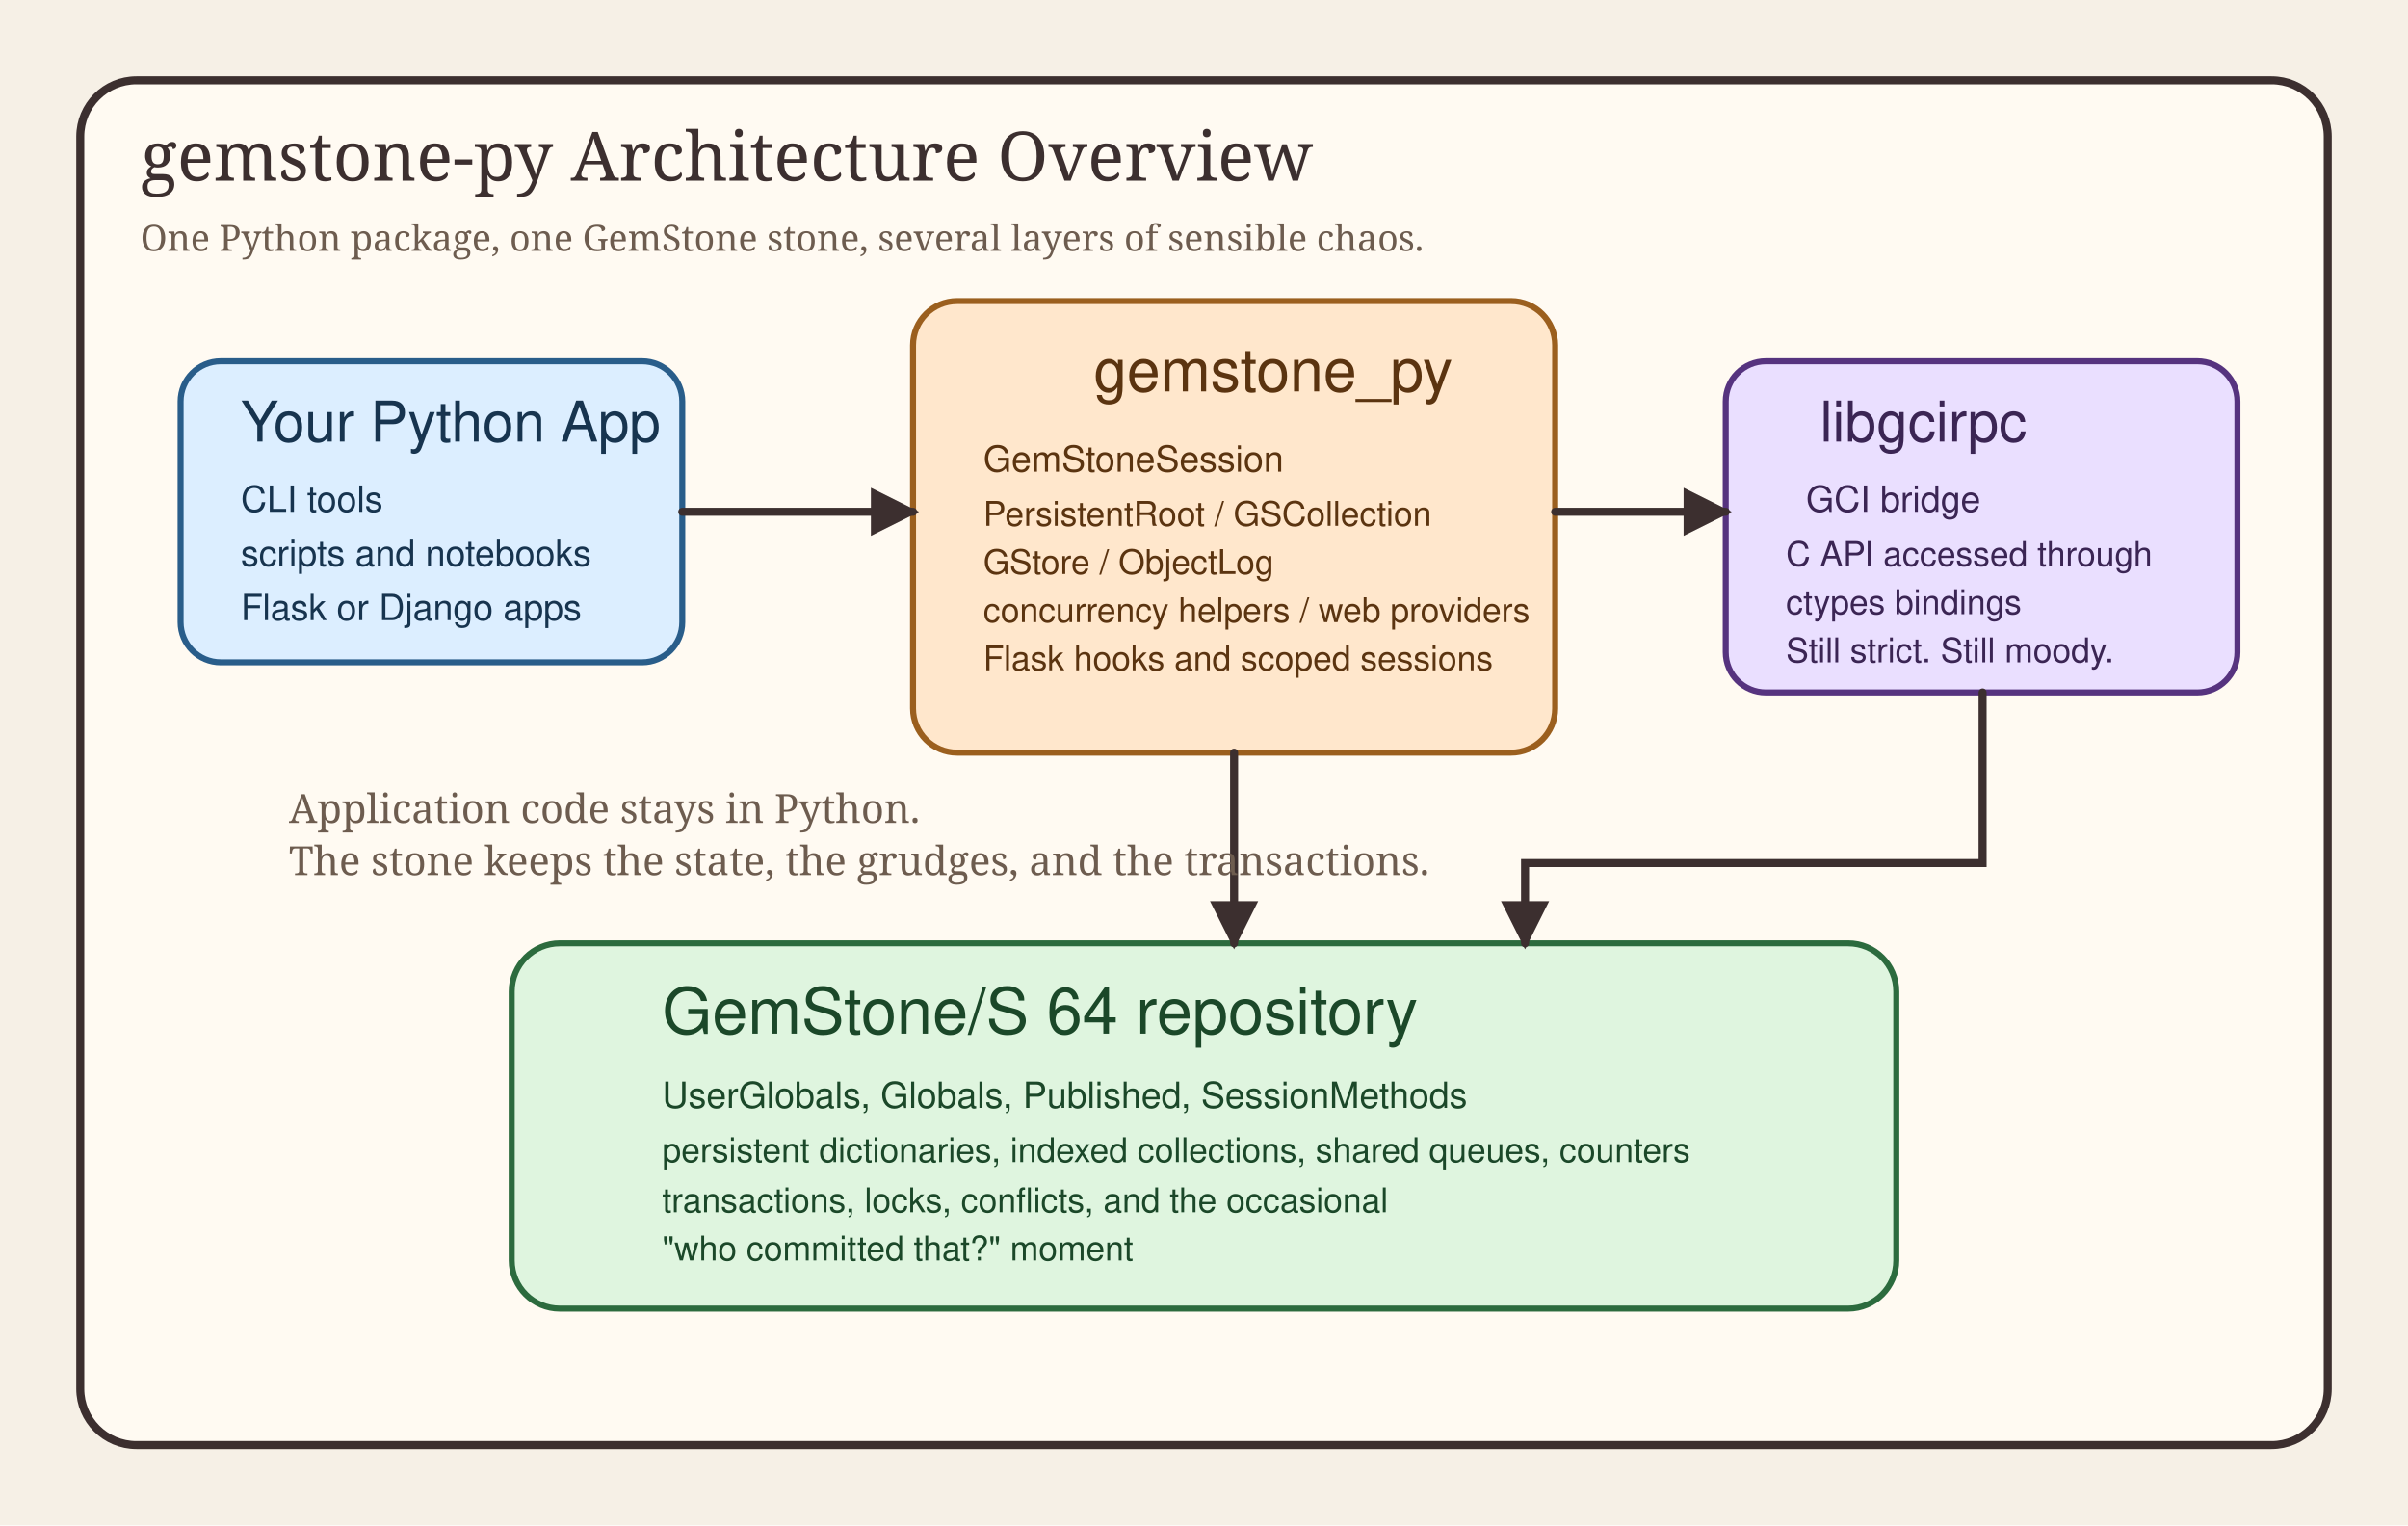
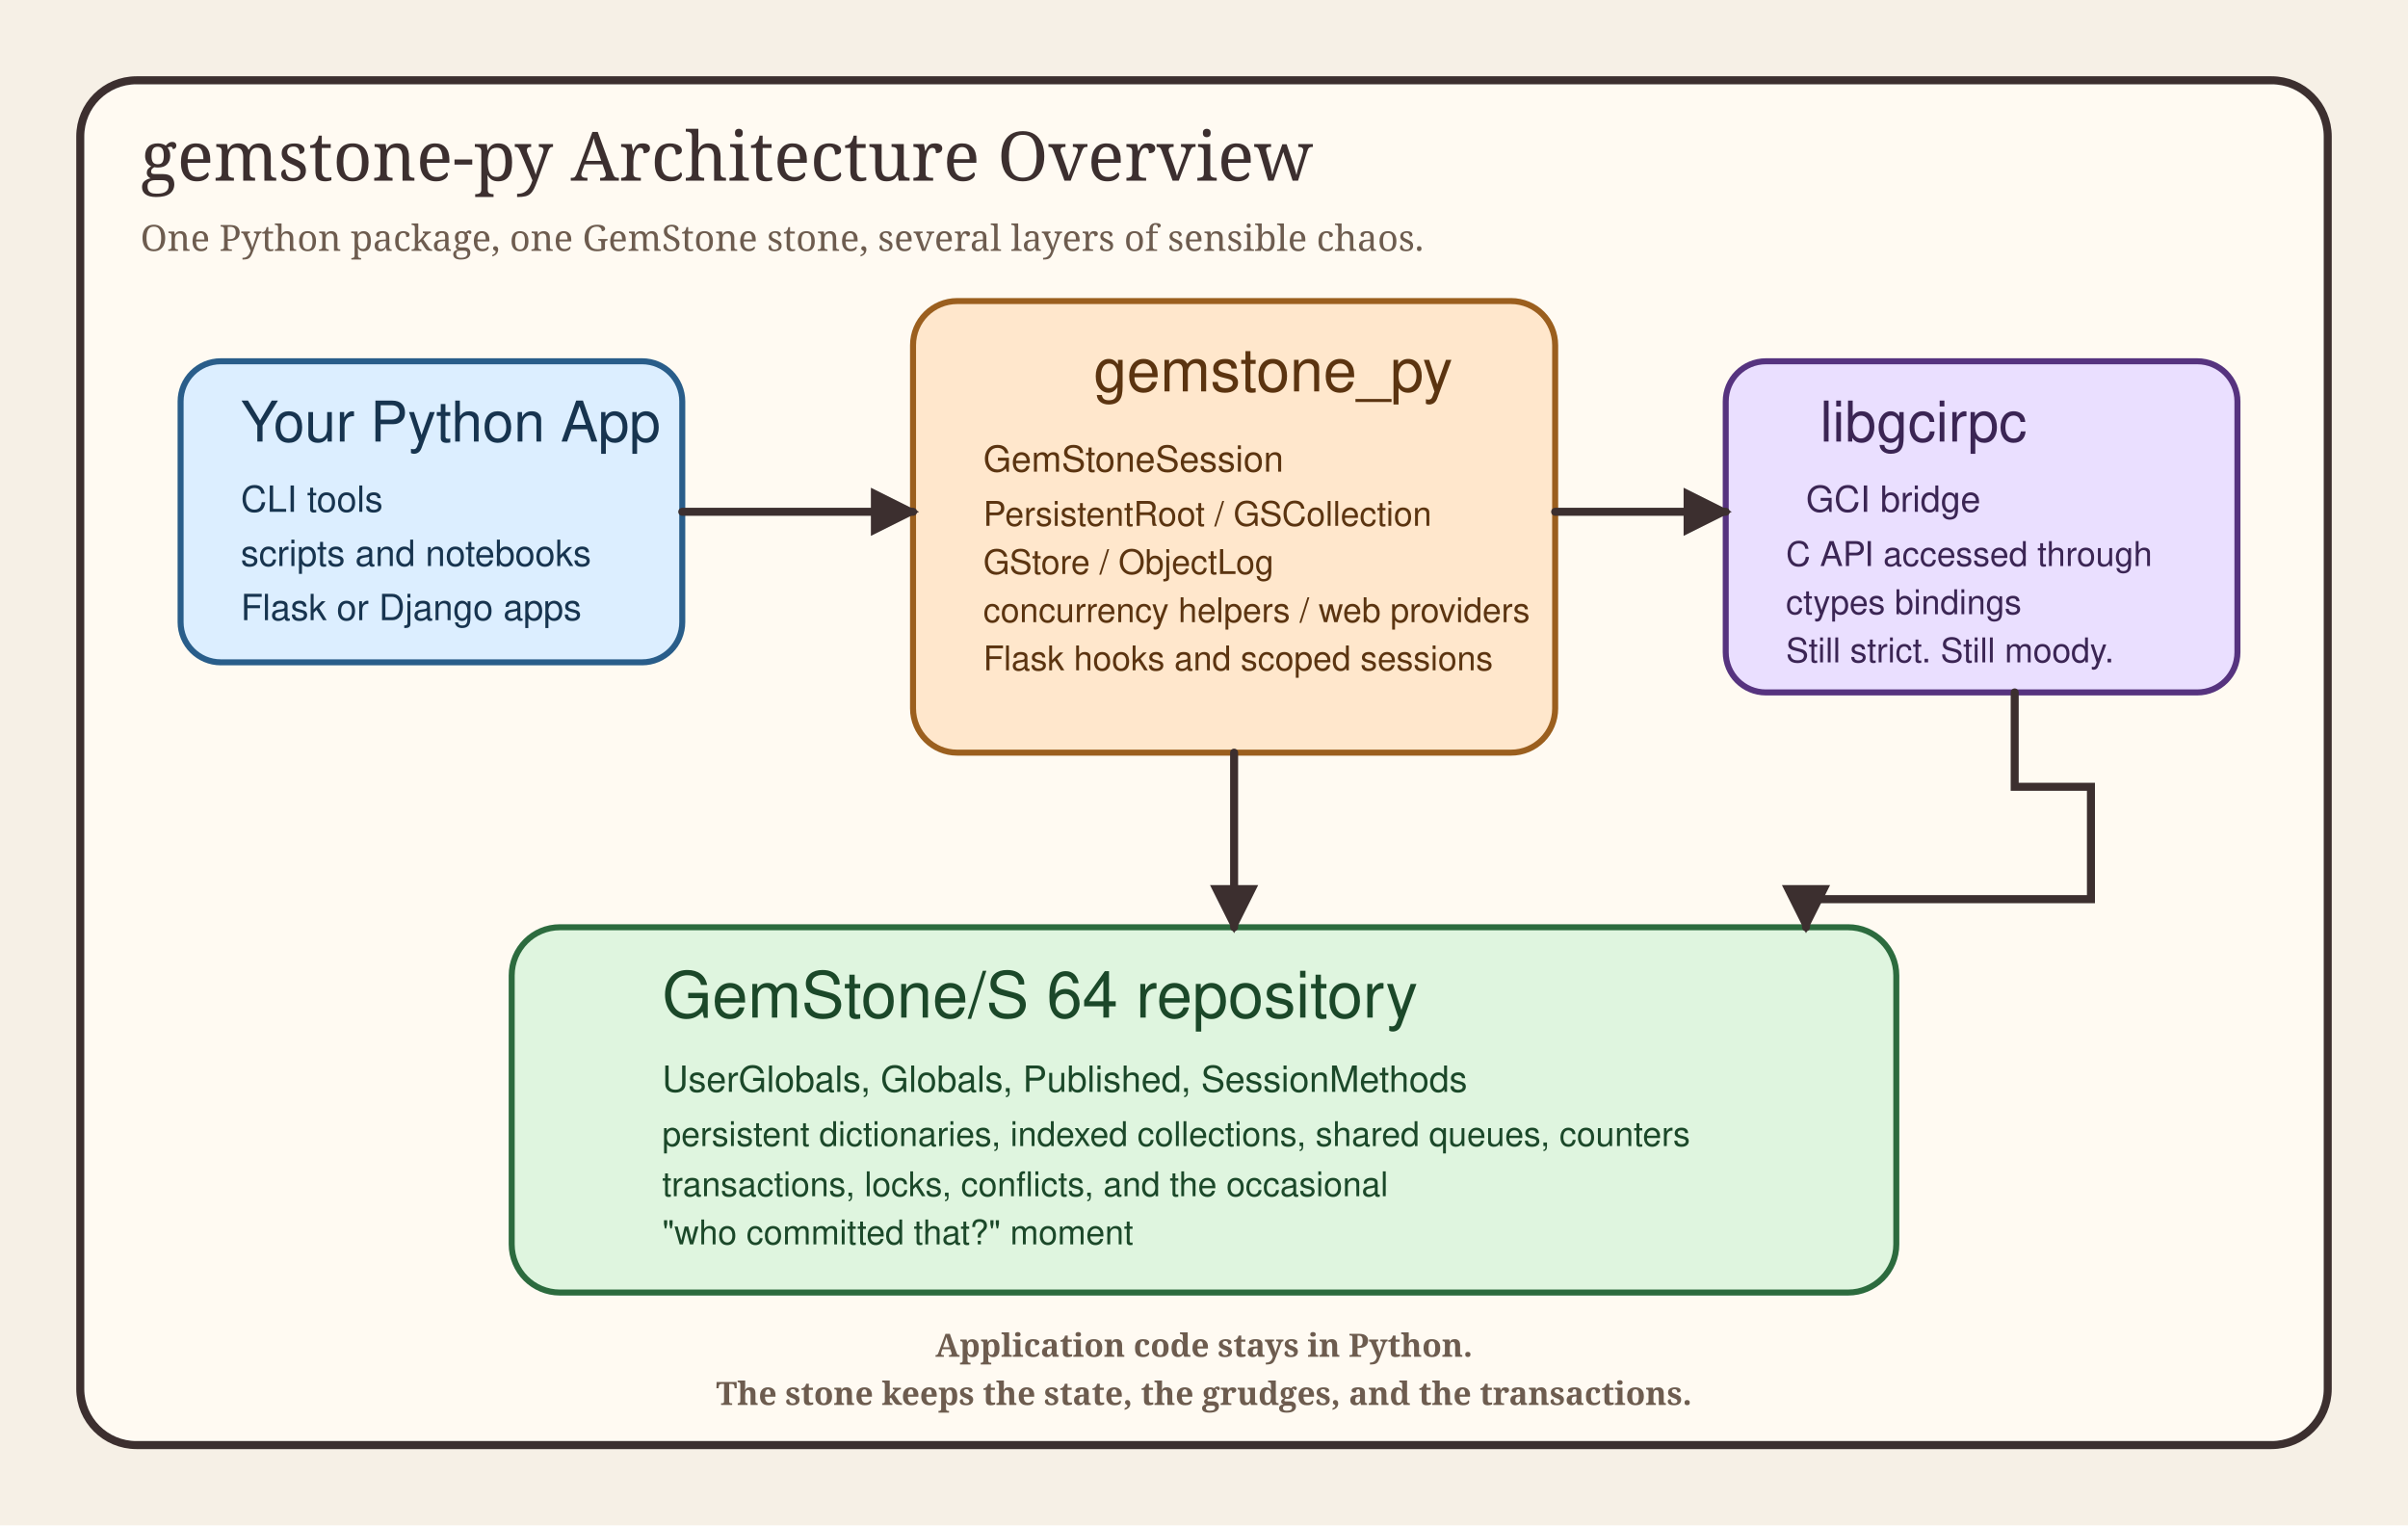
<svg xmlns="http://www.w3.org/2000/svg" width="1200" height="760" viewBox="0 0 1200 760">
  <rect width="1200" height="760" fill="#f6f0e6" />
  <rect x="40" y="40" width="1120" height="680" rx="28" fill="#fffaf2" stroke="#3c2f2f" stroke-width="4" />
  <text x="70" y="90" font-family="Georgia, serif" font-size="34" fill="#3c2f2f">gemstone-py Architecture Overview</text>
  <text x="70" y="125" font-family="Georgia, serif" font-size="18" fill="#6d5c4f">One Python package, one GemStone stone, several layers of sensible chaos.</text>
  <rect x="90" y="180" width="250" height="150" rx="20" fill="#dceeff" stroke="#295d8a" stroke-width="3" />
  <text x="120" y="220" font-family="Helvetica, Arial, sans-serif" font-size="28" fill="#17344f">Your Python App</text>
  <text x="120" y="255" font-family="Helvetica, Arial, sans-serif" font-size="18" fill="#17344f">CLI tools</text>
  <text x="120" y="282" font-family="Helvetica, Arial, sans-serif" font-size="18" fill="#17344f">scripts and notebooks</text>
  <text x="120" y="309" font-family="Helvetica, Arial, sans-serif" font-size="18" fill="#17344f">Flask or Django apps</text>
  <rect x="455" y="150" width="320" height="225" rx="22" fill="#ffe7cc" stroke="#9b5f1e" stroke-width="3" />
  <text x="545" y="195" font-family="Helvetica, Arial, sans-serif" font-size="30" fill="#5b3410">gemstone_py</text>
  <text x="490" y="235" font-family="Helvetica, Arial, sans-serif" font-size="18" fill="#5b3410">GemStoneSession</text>
  <text x="490" y="262" font-family="Helvetica, Arial, sans-serif" font-size="17" fill="#5b3410">PersistentRoot / GSCollection</text>
  <text x="490" y="286" font-family="Helvetica, Arial, sans-serif" font-size="17" fill="#5b3410">GStore / ObjectLog</text>
  <text x="490" y="310" font-family="Helvetica, Arial, sans-serif" font-size="17" fill="#5b3410">concurrency helpers / web providers</text>
  <text x="490" y="334" font-family="Helvetica, Arial, sans-serif" font-size="17" fill="#5b3410">Flask hooks and scoped sessions</text>
  <rect x="860" y="180" width="255" height="165" rx="20" fill="#eadfff" stroke="#56337f" stroke-width="3" />
  <text x="907" y="220" font-family="Helvetica, Arial, sans-serif" font-size="28" fill="#3b2554">libgcirpc</text>
  <text x="900" y="255" font-family="Helvetica, Arial, sans-serif" font-size="18" fill="#3b2554">GCI bridge</text>
  <text x="890" y="282" font-family="Helvetica, Arial, sans-serif" font-size="17" fill="#3b2554">C API accessed through</text>
  <text x="890" y="306" font-family="Helvetica, Arial, sans-serif" font-size="17" fill="#3b2554">ctypes bindings</text>
  <text x="890" y="330" font-family="Helvetica, Arial, sans-serif" font-size="17" fill="#3b2554">Still strict. Still moody.</text>
-   <rect x="255" y="470" width="690" height="182" rx="24" fill="#dff5df" stroke="#2c6b3e" stroke-width="3" />
-   <text x="330" y="515" font-family="Helvetica, Arial, sans-serif" font-size="32" fill="#1b4829">GemStone/S 64 repository</text>
-   <text x="330" y="552" font-family="Helvetica, Arial, sans-serif" font-size="18" fill="#1b4829">UserGlobals, Globals, Published, SessionMethods</text>
-   <text x="330" y="579" font-family="Helvetica, Arial, sans-serif" font-size="17" fill="#1b4829">persistent dictionaries, indexed collections, shared queues, counters</text>
-   <text x="330" y="604" font-family="Helvetica, Arial, sans-serif" font-size="17" fill="#1b4829">transactions, locks, conflicts, and the occasional</text>
-   <text x="330" y="628" font-family="Helvetica, Arial, sans-serif" font-size="17" fill="#1b4829">"who committed that?" moment</text>
+   <rect x="255" y="462" width="690" height="182" rx="24" fill="#dff5df" stroke="#2c6b3e" stroke-width="3" />
+   <text x="330" y="507" font-family="Helvetica, Arial, sans-serif" font-size="32" fill="#1b4829">GemStone/S 64 repository</text>
+   <text x="330" y="544" font-family="Helvetica, Arial, sans-serif" font-size="18" fill="#1b4829">UserGlobals, Globals, Published, SessionMethods</text>
+   <text x="330" y="571" font-family="Helvetica, Arial, sans-serif" font-size="17" fill="#1b4829">persistent dictionaries, indexed collections, shared queues, counters</text>
+   <text x="330" y="596" font-family="Helvetica, Arial, sans-serif" font-size="17" fill="#1b4829">transactions, locks, conflicts, and the occasional</text>
+   <text x="330" y="620" font-family="Helvetica, Arial, sans-serif" font-size="17" fill="#1b4829">"who committed that?" moment</text>
  <path d="M340 255 L455 255" stroke="#3c2f2f" stroke-width="4" stroke-linecap="round" marker-end="url(#arrow)" />
  <path d="M775 255 L860 255" stroke="#3c2f2f" stroke-width="4" stroke-linecap="round" marker-end="url(#arrow)" />
-   <path d="M988 345 L988 430 L760 430 L760 470" stroke="#3c2f2f" stroke-width="4" stroke-linecap="round" fill="none" marker-end="url(#arrow)" />
-   <path d="M615 375 L615 470" stroke="#3c2f2f" stroke-width="4" stroke-linecap="round" marker-end="url(#arrow)" />
-   <text x="144" y="410" font-family="Georgia, serif" font-size="20" fill="#6d5c4f">Application code stays in Python.</text>
-   <text x="144" y="436" font-family="Georgia, serif" font-size="20" fill="#6d5c4f">The stone keeps the state, the grudges, and the transactions.</text>
+   <path d="M1004 345 L1004 392 L1042 392 L1042 448 L900 448 L900 462" stroke="#3c2f2f" stroke-width="4" stroke-linecap="round" fill="none" marker-end="url(#arrow)" />
+   <path d="M615 375 L615 462" stroke="#3c2f2f" stroke-width="4" stroke-linecap="round" marker-end="url(#arrow)" />
+   <text x="600" y="676" text-anchor="middle" font-family="Georgia, serif" font-size="16" font-weight="700" fill="#6d5c4f">Application code stays in Python.</text>
+   <text x="600" y="700" text-anchor="middle" font-family="Georgia, serif" font-size="16" font-weight="700" fill="#6d5c4f">The stone keeps the state, the grudges, and the transactions.</text>
  <defs>
    <marker id="arrow" viewBox="0 0 8 8" refX="7" refY="4" markerWidth="6" markerHeight="6" orient="auto-start-reverse">
      <path d="M0 0 L8 4 L0 8 z" fill="#3c2f2f" />
    </marker>
  </defs>
</svg>
